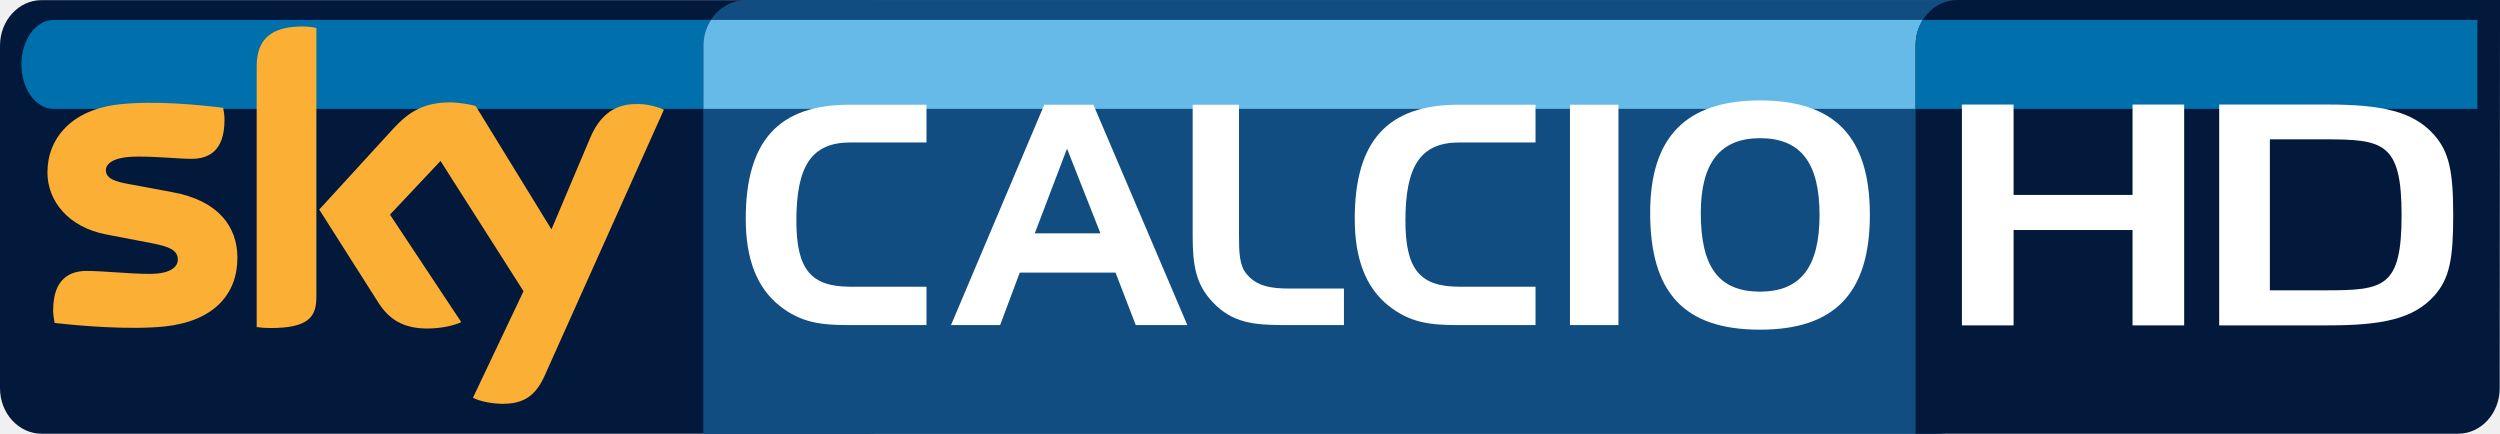
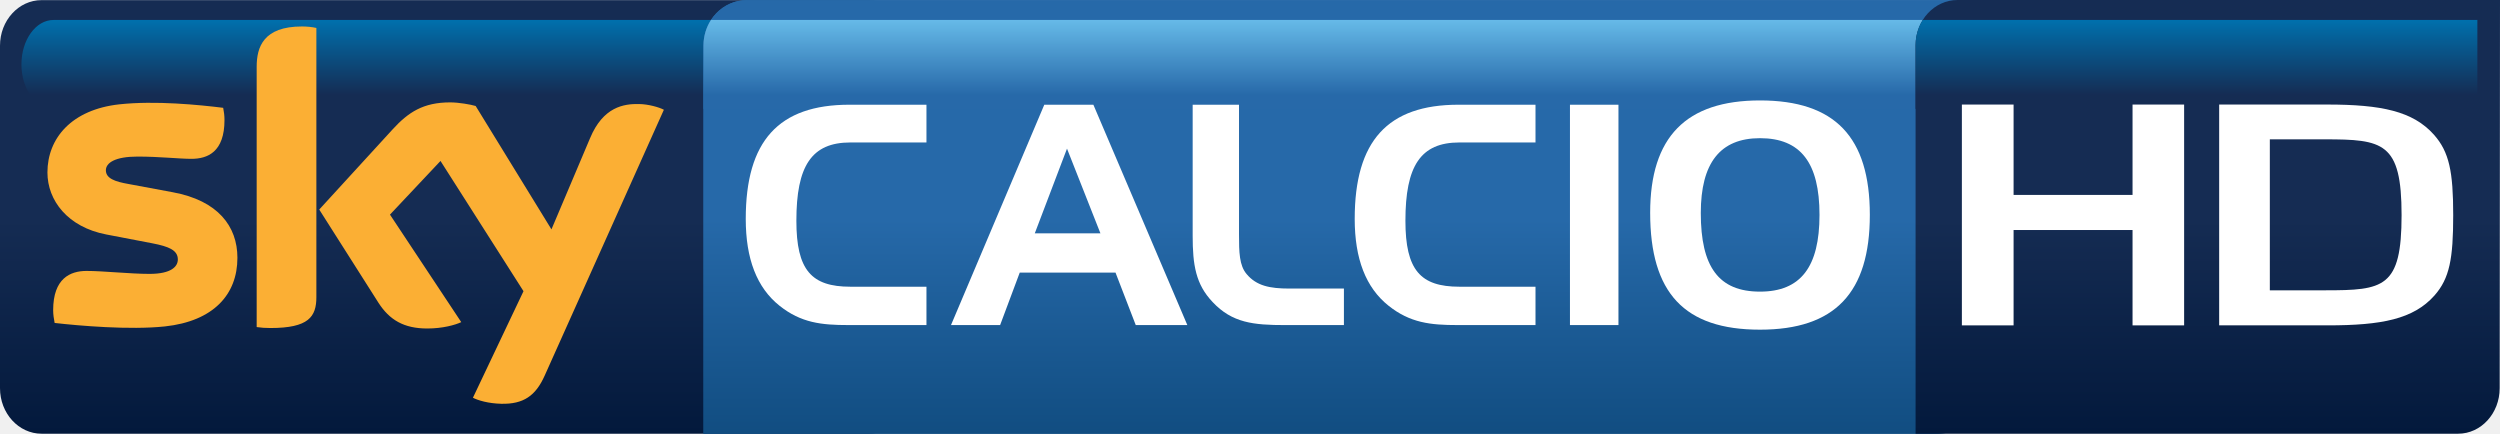
- <svg xmlns="http://www.w3.org/2000/svg" height="104.09" width="600" version="1.1">
+ <svg xmlns="http://www.w3.org/2000/svg" xmlns:xlink="http://www.w3.org/1999/xlink" height="104.09" width="600" version="1.1">
  <defs>
-     <linearGradient id="linearGradient7072" gradientUnits="userSpaceOnUse" gradientTransform="matrix(-4.1648589e-6,-104.0569,104.0569,-4.1648589e-6,109.2488,104.0891)">
+     <linearGradient id="g" gradientUnits="userSpaceOnUse" gradientTransform="matrix(-.0000041648 -104.06 104.06 -.0000041648 109.25 104.09)" x1="0" x2="1" y1="0" y2="0">
      <stop stop-color="#03193c" offset="0" />
-       <stop stop-color="#152c53" offset="0.495" />
+       <stop stop-color="#152c53" offset=".495" />
      <stop stop-color="#152c53" offset="1" />
    </linearGradient>
-     <linearGradient id="linearGradient7077" gradientUnits="userSpaceOnUse" gradientTransform="matrix(-1.0412147e-6,21.33983,-21.33983,-1.0412147e-6,94.61226,4.78449)">
+     <linearGradient id="f" gradientUnits="userSpaceOnUse" gradientTransform="matrix(-.0000010412 21.34 -21.34 -.0000010412 94.611 4.7844)" x1="0" x2="1" y1="0" y2="0">
      <stop stop-color="#0070ad" offset="0" />
-       <stop stop-color="#152c53" offset="0.844" />
+       <stop stop-color="#152c53" offset=".844" />
      <stop stop-color="#152c53" offset="1" />
    </linearGradient>
-     <linearGradient id="linearGradient7082" gradientUnits="userSpaceOnUse" gradientTransform="matrix(-4.1648589e-6,-104.0569,104.0569,-4.1648589e-6,321.6644,104.0891)">
+     <linearGradient id="e" gradientUnits="userSpaceOnUse" gradientTransform="matrix(-.0000041649 -104.06 104.06 -.0000041649 321.66 104.09)" x1="0" x2="1" y1="0" y2="0">
      <stop stop-color="#114d81" offset="0" />
-       <stop stop-color="#2669a9" offset="0.495" />
+       <stop stop-color="#2669a9" offset=".495" />
      <stop stop-color="#2669a9" offset="1" />
    </linearGradient>
-     <linearGradient id="linearGradient7092" gradientUnits="userSpaceOnUse" gradientTransform="matrix(-1.0412147e-6,21.33983,-21.33983,-1.0412147e-6,312.0994,4.78449)">
+     <linearGradient id="d" gradientUnits="userSpaceOnUse" gradientTransform="matrix(-.0000010412 21.34 -21.34 -.0000010412 312.1 4.7844)" x1="0" x2="1" y1="0" y2="0">
      <stop stop-color="#66bae8" offset="0" />
-       <stop stop-color="#2769a9" offset="0.844" />
+       <stop stop-color="#2769a9" offset=".844" />
      <stop stop-color="#2769a9" offset="1" />
    </linearGradient>
-     <linearGradient id="linearGradient7097" gradientUnits="userSpaceOnUse" gradientTransform="matrix(-4.1648589e-6,-104.0909,104.0909,-4.1648589e-6,529.8701,104.0946)">
+     <linearGradient id="c" gradientUnits="userSpaceOnUse" gradientTransform="matrix(-.0000041648 -104.09 104.09 -.0000041648 529.86 104.09)" x1="0" x2="1" y1="0" y2="0">
      <stop stop-color="#03193c" offset="0" />
-       <stop stop-color="#152c53" offset="0.495" />
+       <stop stop-color="#152c53" offset=".495" />
      <stop stop-color="#152c53" offset="1" />
    </linearGradient>
-     <linearGradient id="linearGradient7102" gradientUnits="userSpaceOnUse" gradientTransform="matrix(-1.0412147e-6,21.35882,-21.35882,-1.0412147e-6,511.8637,4.77772)">
+     <linearGradient id="b" gradientUnits="userSpaceOnUse" gradientTransform="matrix(-.0000010412 21.359 -21.359 -.0000010412 511.86 4.7777)" x1="0" x2="1" y1="0" y2="0">
      <stop stop-color="#0070ad" offset="0" />
-       <stop stop-color="#152c53" offset="0.844" />
+       <stop stop-color="#152c53" offset=".844" />
      <stop stop-color="#152c53" offset="1" />
    </linearGradient>
+     <linearGradient id="a" gradientUnits="userSpaceOnUse" xlink:href="#e" gradientTransform="matrix(-.0000041648 -104.06 104.06 -.0000041648 321.66 104.09)" x1="0" x2="1" y1="0" y2="0" />
  </defs>
-   <path fill="url(#linearGradient7072)" d="M9.975,0.031c-5.508,0-9.975,4.894-9.975,10.933v82.193c0,6.039,4.467,10.933,9.975,10.933h198.55c5.508,0,9.964-4.894,9.964-10.933v-82.193c0-6.039-4.456-10.933-9.964-10.933h-198.55z" />
-   <path fill="url(#linearGradient7077)" d="M12.849,4.79c-4.259,0-7.705,4.779-7.705,10.662,0,5.893,3.446,10.672,7.705,10.672h163.53c4.238,0,7.705-4.779,7.705-10.672,0,0-3.467-10.662-7.705-10.662h-163.53z" />
-   <path fill="url(#linearGradient7082)" d="m179.26,0.031c-5.758,0-10.423,4.821-10.423,10.933v93.126h296.44c5.758,0,9.225-4.894,9.225-10.933v-93.126h-295.25z" />
-   <path d="m56.979,61.88c0,8.798-5.737,15.202-17.399,16.462-8.444,0.895-20.647-0.167-26.468-0.833-0.198-0.937-0.354-2.114-0.354-3.061,0-7.653,4.123-9.423,8.007-9.423,4.05,0,10.412,0.708,15.129,0.708,5.216,0,6.789-1.77,6.789-3.457,0-2.197-2.082-3.103-6.122-3.884l-11.078-2.124c-9.194-1.77-14.098-8.132-14.098-14.879,0-8.215,5.81-15.087,17.243-16.347,8.632-0.937,19.158,0.115,24.937,0.833,0.198,0.979,0.312,1.916,0.312,2.936,0,7.663-4.04,9.309-7.934,9.309-2.988,0-7.622-0.541-12.921-0.541-5.373,0-7.611,1.489-7.611,3.29,0,1.926,2.114,2.718,5.487,3.301l10.568,1.968c10.839,1.999,15.514,8.163,15.514,15.743m18.95,9.423c0,4.717-1.843,7.424-11.026,7.424-1.218,0-2.28-0.073-3.301-0.229v-62.452c0-4.748,1.603-9.694,10.87-9.694,1.187,0,2.364,0.115,3.457,0.354v64.597zm37.567,24.156c1.218,0.625,3.696,1.374,6.789,1.447,5.352,0.125,8.257-1.916,10.412-6.705l28.633-63.858c-1.177-0.635-3.811-1.343-5.935-1.374-3.686-0.083-8.642,0.666-11.787,8.205l-9.256,21.876-18.19-29.612c-1.177-0.354-4.04-0.864-6.122-0.864-6.445,0-10.016,2.353-13.744,6.404l-17.679,19.314,14.223,22.386c2.634,4.092,6.081,6.164,11.703,6.164,3.686,0,6.747-0.854,8.163-1.531l-17.111-25.801,12.131-12.88,19.92,31.257-12.14,25.573z" fill-rule="nonzero" fill="#fbaf34" />
-   <path fill="url(#linearGradient7082)" d="m179.26,0.031c-5.758,0-10.423,4.821-10.423,10.933v93.126h295.24c6.82,0,10.433-4.154,10.433-10.933v-93.126h-295.25z" />
-   <path fill="url(#linearGradient7092)" d="m170.63,4.79c-1.135,1.749-1.801,3.873-1.801,6.174v15.16h295.32v-21.334h-293.52z" />
-   <path fill="url(#linearGradient7097)" d="m469.81,0c-5.518,0-10.069,4.831-10.069,10.86v93.23h130.21c5.518,0,9.975-4.894,9.975-10.912l0.08-93.178h-130.19z" />
-   <path fill="url(#linearGradient7102)" d="m461.47,4.779c-1.093,1.739-1.728,3.821-1.728,6.081v15.275h134.83v-21.355h-133.1z" />
-   <path d="m511.81,78.091,0-22.886-28.55,0,0,22.886-12.401,0,0-52.998,12.401,0,0,21.688,28.55,0,0-21.688,12.39,0,0,52.998-12.39,0z" fill-rule="nonzero" fill="#FFF" />
-   <path d="m557.9,33.44-13.13,0,0,36.234,13.244,0c14.067,0,18.367-0.562,18.367-18.044s-4.404-18.19-18.482-18.19m26.353,37.505c-5.04,5.643-12.599,7.143-25.614,7.143h-26.03v-52.998h25.926c13.015,0,20.585,1.593,25.614,7.236,3.675,4.134,4.623,8.892,4.623,19.304s-0.843,15.181-4.519,19.315" fill-rule="nonzero" fill="#FFF" />
-   <path d="m191.13,52.975c0,11.859,3.613,15.837,12.963,15.837h18.263v9.204h-18.773c-6.414,0-11.339-0.521-16.503-4.644-5.446-4.342-8.101-11.266-8.101-20.835,0-18.711,7.882-27.405,24.895-27.405h18.482v9.059h-18.263c-9.35,0-12.963,5.675-12.963,18.784" fill-rule="nonzero" fill="#FFF" />
-   <path d="m248.35,55.996,15.754,0-8.017-20.325-7.736,20.325zm14.067-30.862,22.542,52.883-12.38,0-4.852-12.599-22.98,0-4.717,12.599-11.787,0,22.386-52.883,11.787,0z" fill-rule="nonzero" fill="#FFF" />
-   <path d="m291.03,72.494c-4.061-4.269-4.79-8.913-4.79-15.91v-31.445h11.12v29.019,2.051c0,4.352,0.073,7.518,1.843,9.579,2.353,2.801,5.518,3.467,10.235,3.467h13.109v8.767h-14.067c-7.663,0-12.744-0.521-17.451-5.529" fill-rule="nonzero" fill="#FFF" />
-   <path d="m337.3,52.975c0,11.859,3.603,15.837,12.963,15.837h18.263v9.204h-18.784c-6.404,0-11.328-0.521-16.493-4.644-5.456-4.342-8.111-11.266-8.111-20.835,0-18.711,7.892-27.405,24.906-27.405h18.482v9.059h-18.263c-9.361,0-12.963,5.675-12.963,18.784" fill-rule="nonzero" fill="#FFF" />
-   <path fill-rule="nonzero" fill="#FFF" d="m376.79,25.135,11.641,0,0,52.883-11.641,0,0-52.883z" />
-   <path d="m408.19,51.135c0,12.89,4.269,18.856,14.213,18.856,9.798,0,14.285-5.966,14.285-18.419,0-12.443-4.488-18.409-14.285-18.409-9.579,0-14.213,5.966-14.213,17.971m14.213-27.03c17.971,0,26.364,8.767,26.364,27.467,0,18.711-8.392,27.551-26.364,27.551-18.19,0-26.364-8.84-26.364-28.061,0-18.19,8.611-26.957,26.364-26.957" fill-rule="nonzero" fill="#FFF" />
+   <path fill="url(#g)" d="m9.975 0.031c-5.508 0-9.975 4.894-9.975 10.933v82.192c0 6.039 4.467 10.934 9.975 10.934h198.55c5.51 0 9.97-4.894 9.97-10.934v-82.192c0-6.039-4.46-10.933-9.97-10.933l-198.55 0z" />
+   <path fill="url(#f)" d="m12.849 4.79c-4.259 0-7.705 4.779-7.705 10.661 0 5.894 3.446 10.672 7.704 10.672h163.53c4.23 0 7.7-4.779 7.7-10.672 0 0-3.47-10.661-7.7-10.661l-163.53-0z" />
+   <path fill="url(#a)" d="m179.26 0.031c-5.76 0-10.42 4.821-10.42 10.933v93.126h296.43c5.76 0 9.23-4.894 9.23-10.934v-93.125l-295.25 0z" />
+   <path fill="#fbaf34" d="m56.978 61.879c0 8.799-5.737 15.202-17.398 16.462-8.445 0.896-20.647-0.166-26.468-0.833-0.198-0.937-0.354-2.113-0.354-3.061 0-7.653 4.123-9.423 8.007-9.423 4.05 0 10.412 0.708 15.129 0.708 5.216 0 6.788-1.77 6.788-3.457 0-2.197-2.082-3.102-6.122-3.883l-11.078-2.124c-9.194-1.77-14.098-8.132-14.098-14.879 0-8.215 5.81-15.087 17.243-16.347 8.632-0.937 19.158 0.115 24.937 0.833 0.198 0.979 0.312 1.916 0.312 2.936 0 7.663-4.04 9.309-7.934 9.309-2.988 0-7.622-0.542-12.921-0.542-5.372 0-7.611 1.489-7.611 3.29 0 1.927 2.114 2.718 5.487 3.301l10.568 1.968c10.839 1.999 15.514 8.163 15.514 15.743m18.95 9.423c0 4.716-1.843 7.423-11.026 7.423-1.218 0-2.28-0.072-3.301-0.229v-62.451c0-4.748 1.604-9.694 10.87-9.694 1.187 0 2.364 0.115 3.457 0.354v64.597zm37.571 24.155c1.21 0.625 3.69 1.375 6.78 1.448 5.36 0.125 8.26-1.916 10.42-6.706l28.63-63.857c-1.18-0.635-3.81-1.343-5.94-1.374-3.68-0.084-8.64 0.666-11.78 8.204l-9.26 21.876-18.19-29.612c-1.18-0.354-4.04-0.864-6.12-0.864-6.45 0-10.017 2.353-13.745 6.404l-17.679 19.313 14.223 22.386c2.634 4.092 6.08 6.164 11.701 6.164 3.69 0 6.75-0.854 8.16-1.53l-17.106-25.801 12.126-12.88 19.92 31.257-12.14 25.572z" />
+   <path fill="url(#a)" d="m179.26 0.031c-5.76 0-10.42 4.821-10.42 10.933v93.126h295.23c6.82 0 10.44-4.155 10.44-10.934v-93.125l-295.25 0z" />
+   <path fill="url(#d)" d="m170.63 4.79c-1.14 1.749-1.8 3.873-1.8 6.174v15.16h295.31v-21.334h-293.51z" />
+   <path fill="url(#c)" d="m469.81 0c-5.52 0-10.07 4.831-10.07 10.86v93.23h130.21c5.51 0 9.97-4.895 9.97-10.913l0.08-93.177h-130.19z" />
+   <path fill="url(#b)" d="m461.47 4.779c-1.1 1.739-1.73 3.821-1.73 6.081v15.275h134.83v-21.355l-133.1-0z" />
+   <g fill="#fff">
+     <path d="m511.81 78.09v-22.886h-28.55v22.886h-12.41v-52.997h12.41v21.688h28.55v-21.688h12.38v52.997h-12.38z" />
+     <path d="m557.89 33.44h-13.13v36.233h13.25c14.07 0 18.37-0.562 18.37-18.043 0-17.482-4.41-18.19-18.49-18.19m26.36 37.504c-5.04 5.644-12.6 7.143-25.62 7.143h-26.03v-52.998h25.93c13.01 0 20.58 1.594 25.61 7.237 3.68 4.133 4.63 8.892 4.63 19.304s-0.85 15.18-4.52 19.314" />
+     <path d="m191.13 52.974c0 11.859 3.61 15.837 12.96 15.837h18.26v9.205h-18.77c-6.41 0-11.34-0.521-16.5-4.644-5.45-4.342-8.1-11.266-8.1-20.835 0-18.711 7.88-27.405 24.89-27.405h18.48v9.059h-18.26c-9.35 0-12.96 5.674-12.96 18.784" />
+     <path d="m248.35 55.995h15.75l-8.02-20.324-7.73 20.324zm14.06-30.861 22.55 52.882h-12.38l-4.86-12.599h-22.98l-4.71 12.599h-11.79l22.39-52.882h11.78z" />
+     <path d="m291.03 72.493c-4.06-4.269-4.79-8.912-4.79-15.91v-31.444h11.12v29.018 2.052c0 4.352 0.07 7.517 1.84 9.579 2.35 2.801 5.52 3.467 10.24 3.467h13.1v8.767h-14.06c-7.67 0-12.75-0.521-17.45-5.529" />
+     <path d="m337.3 52.974c0 11.859 3.6 15.837 12.96 15.837h18.26v9.205h-18.78c-6.4 0-11.33-0.521-16.49-4.644-5.46-4.342-8.12-11.266-8.12-20.835 0-18.711 7.9-27.405 24.91-27.405h18.48v9.059h-18.26c-9.36 0-12.96 5.674-12.96 18.784" />
+     <path d="m376.79 25.135h11.64v52.882h-11.64v-52.882z" />
+     <path d="m408.19 51.135c0 12.889 4.27 18.855 14.21 18.855 9.8 0 14.28-5.966 14.28-18.418 0-12.443-4.48-18.409-14.28-18.409-9.58 0-14.21 5.966-14.21 17.971m14.21-27.03c17.97 0 26.36 8.767 26.36 27.467 0 18.71-8.39 27.55-26.36 27.55-18.19 0-26.36-8.84-26.36-28.06 0-18.19 8.61-26.957 26.36-26.957" />
+   </g>
</svg>
